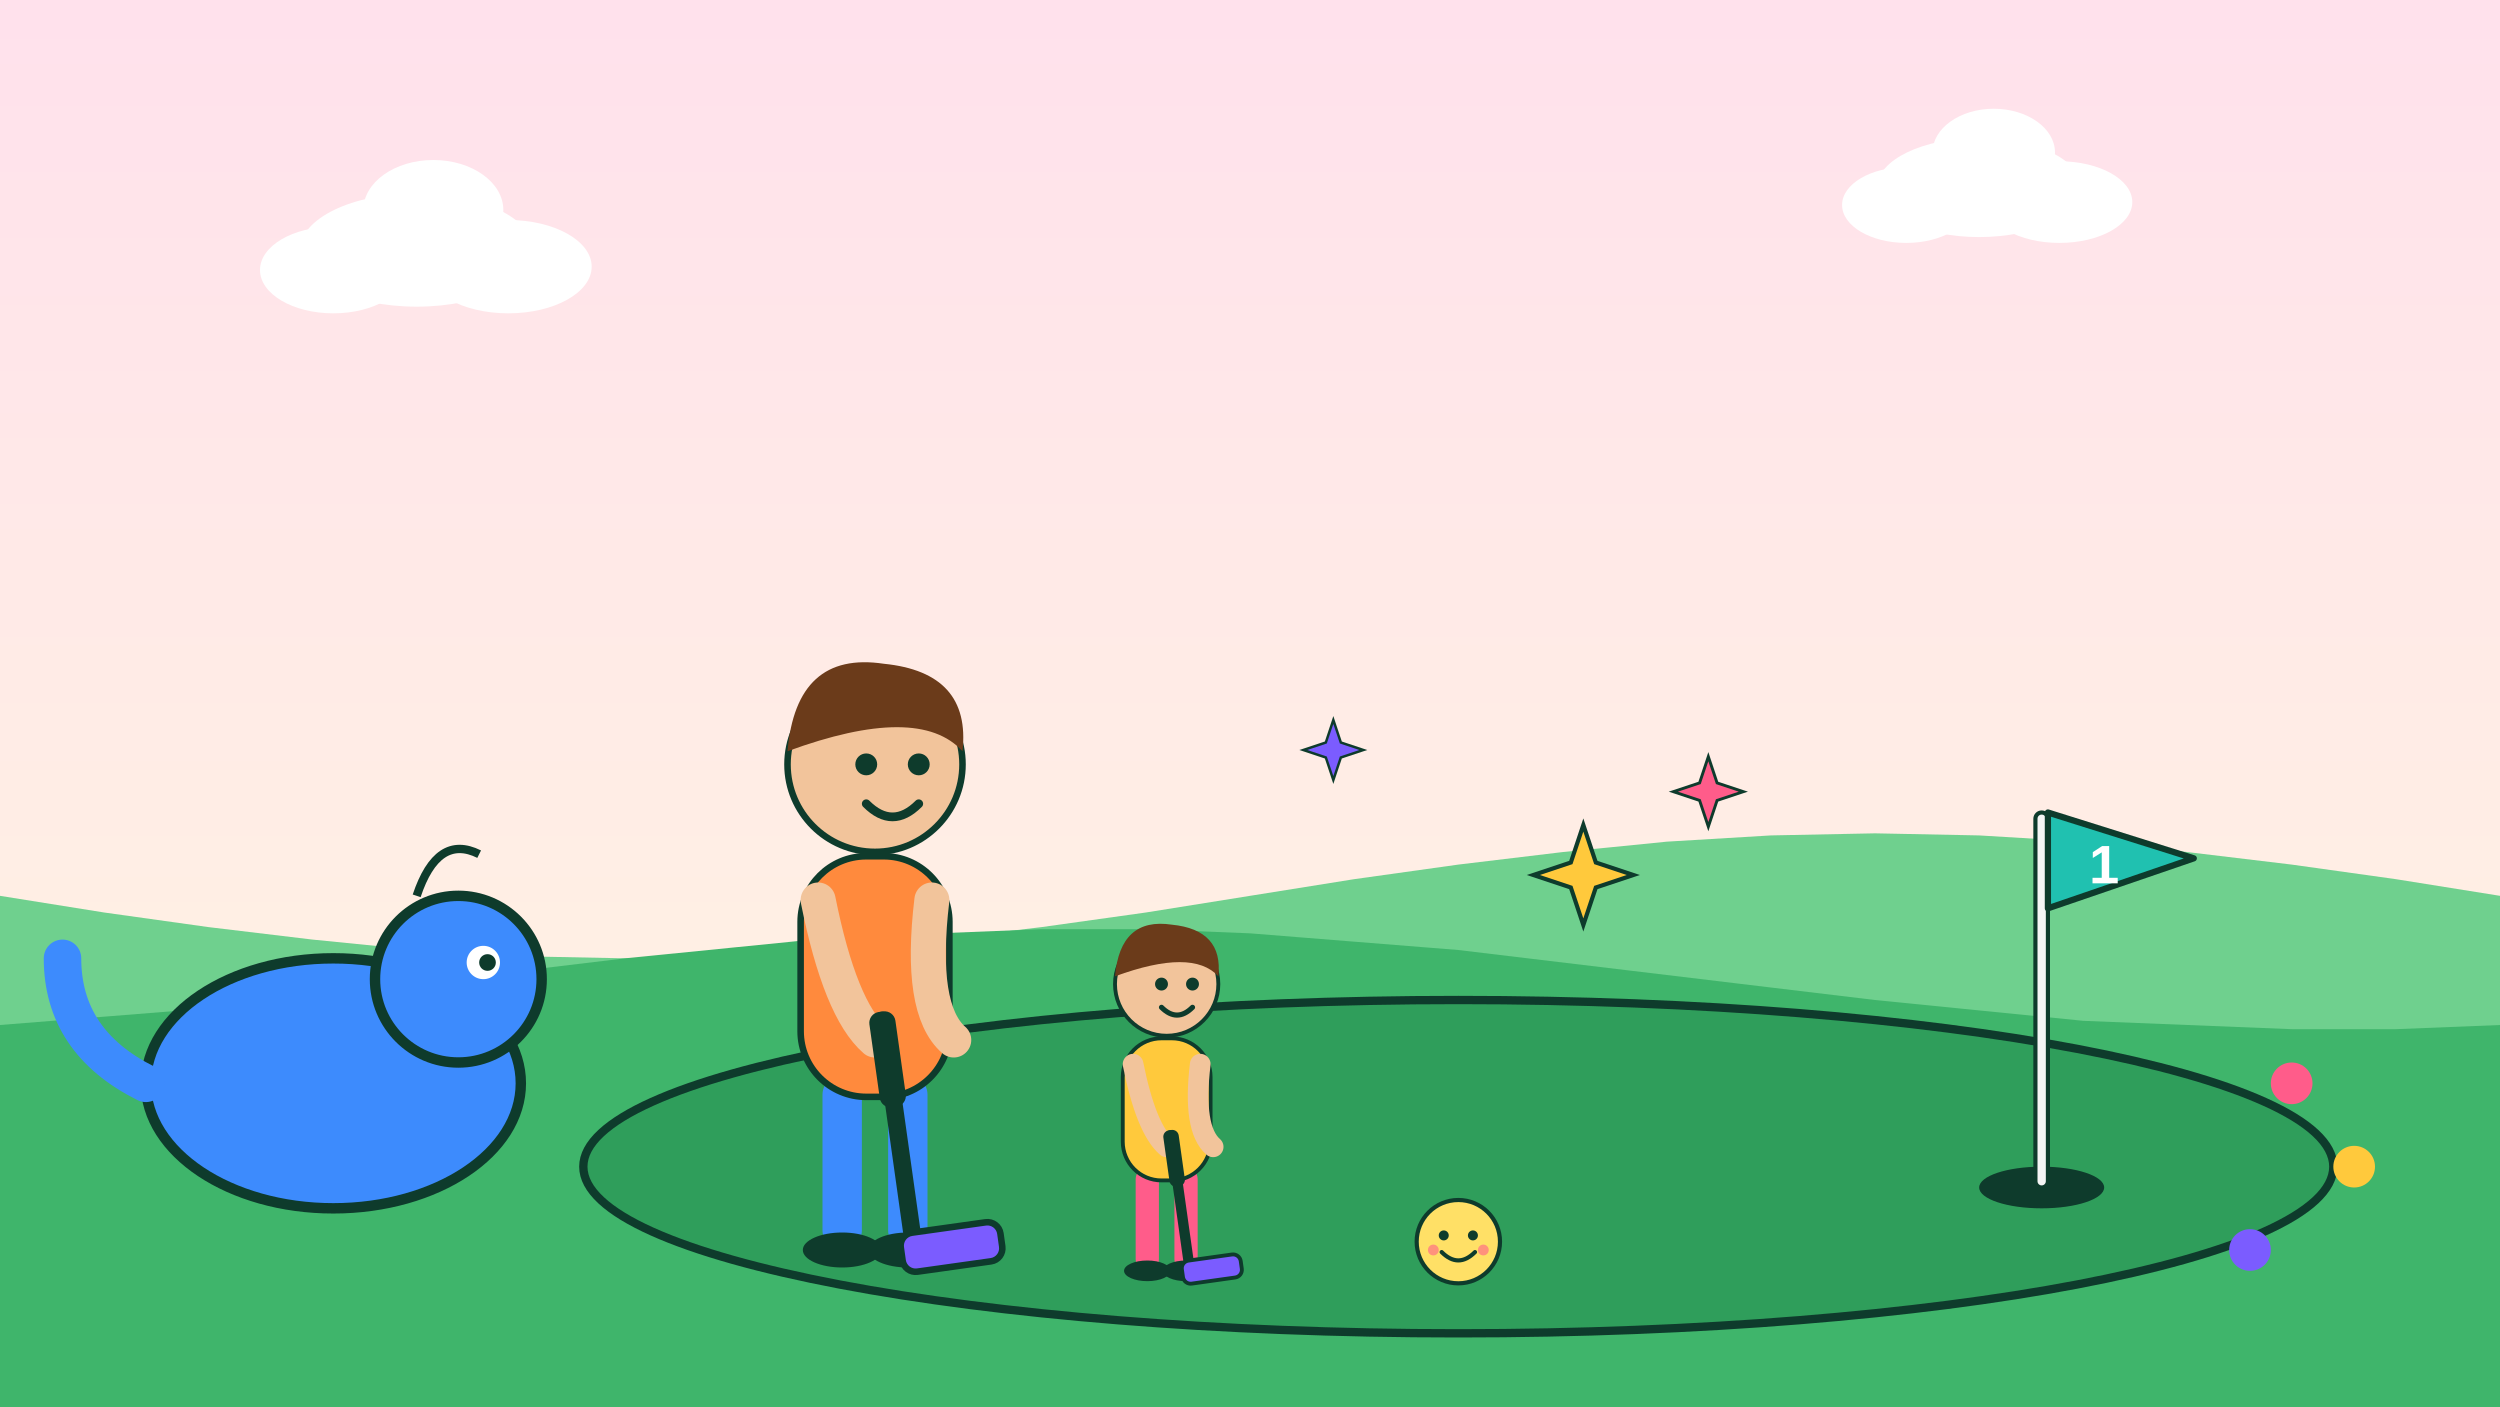
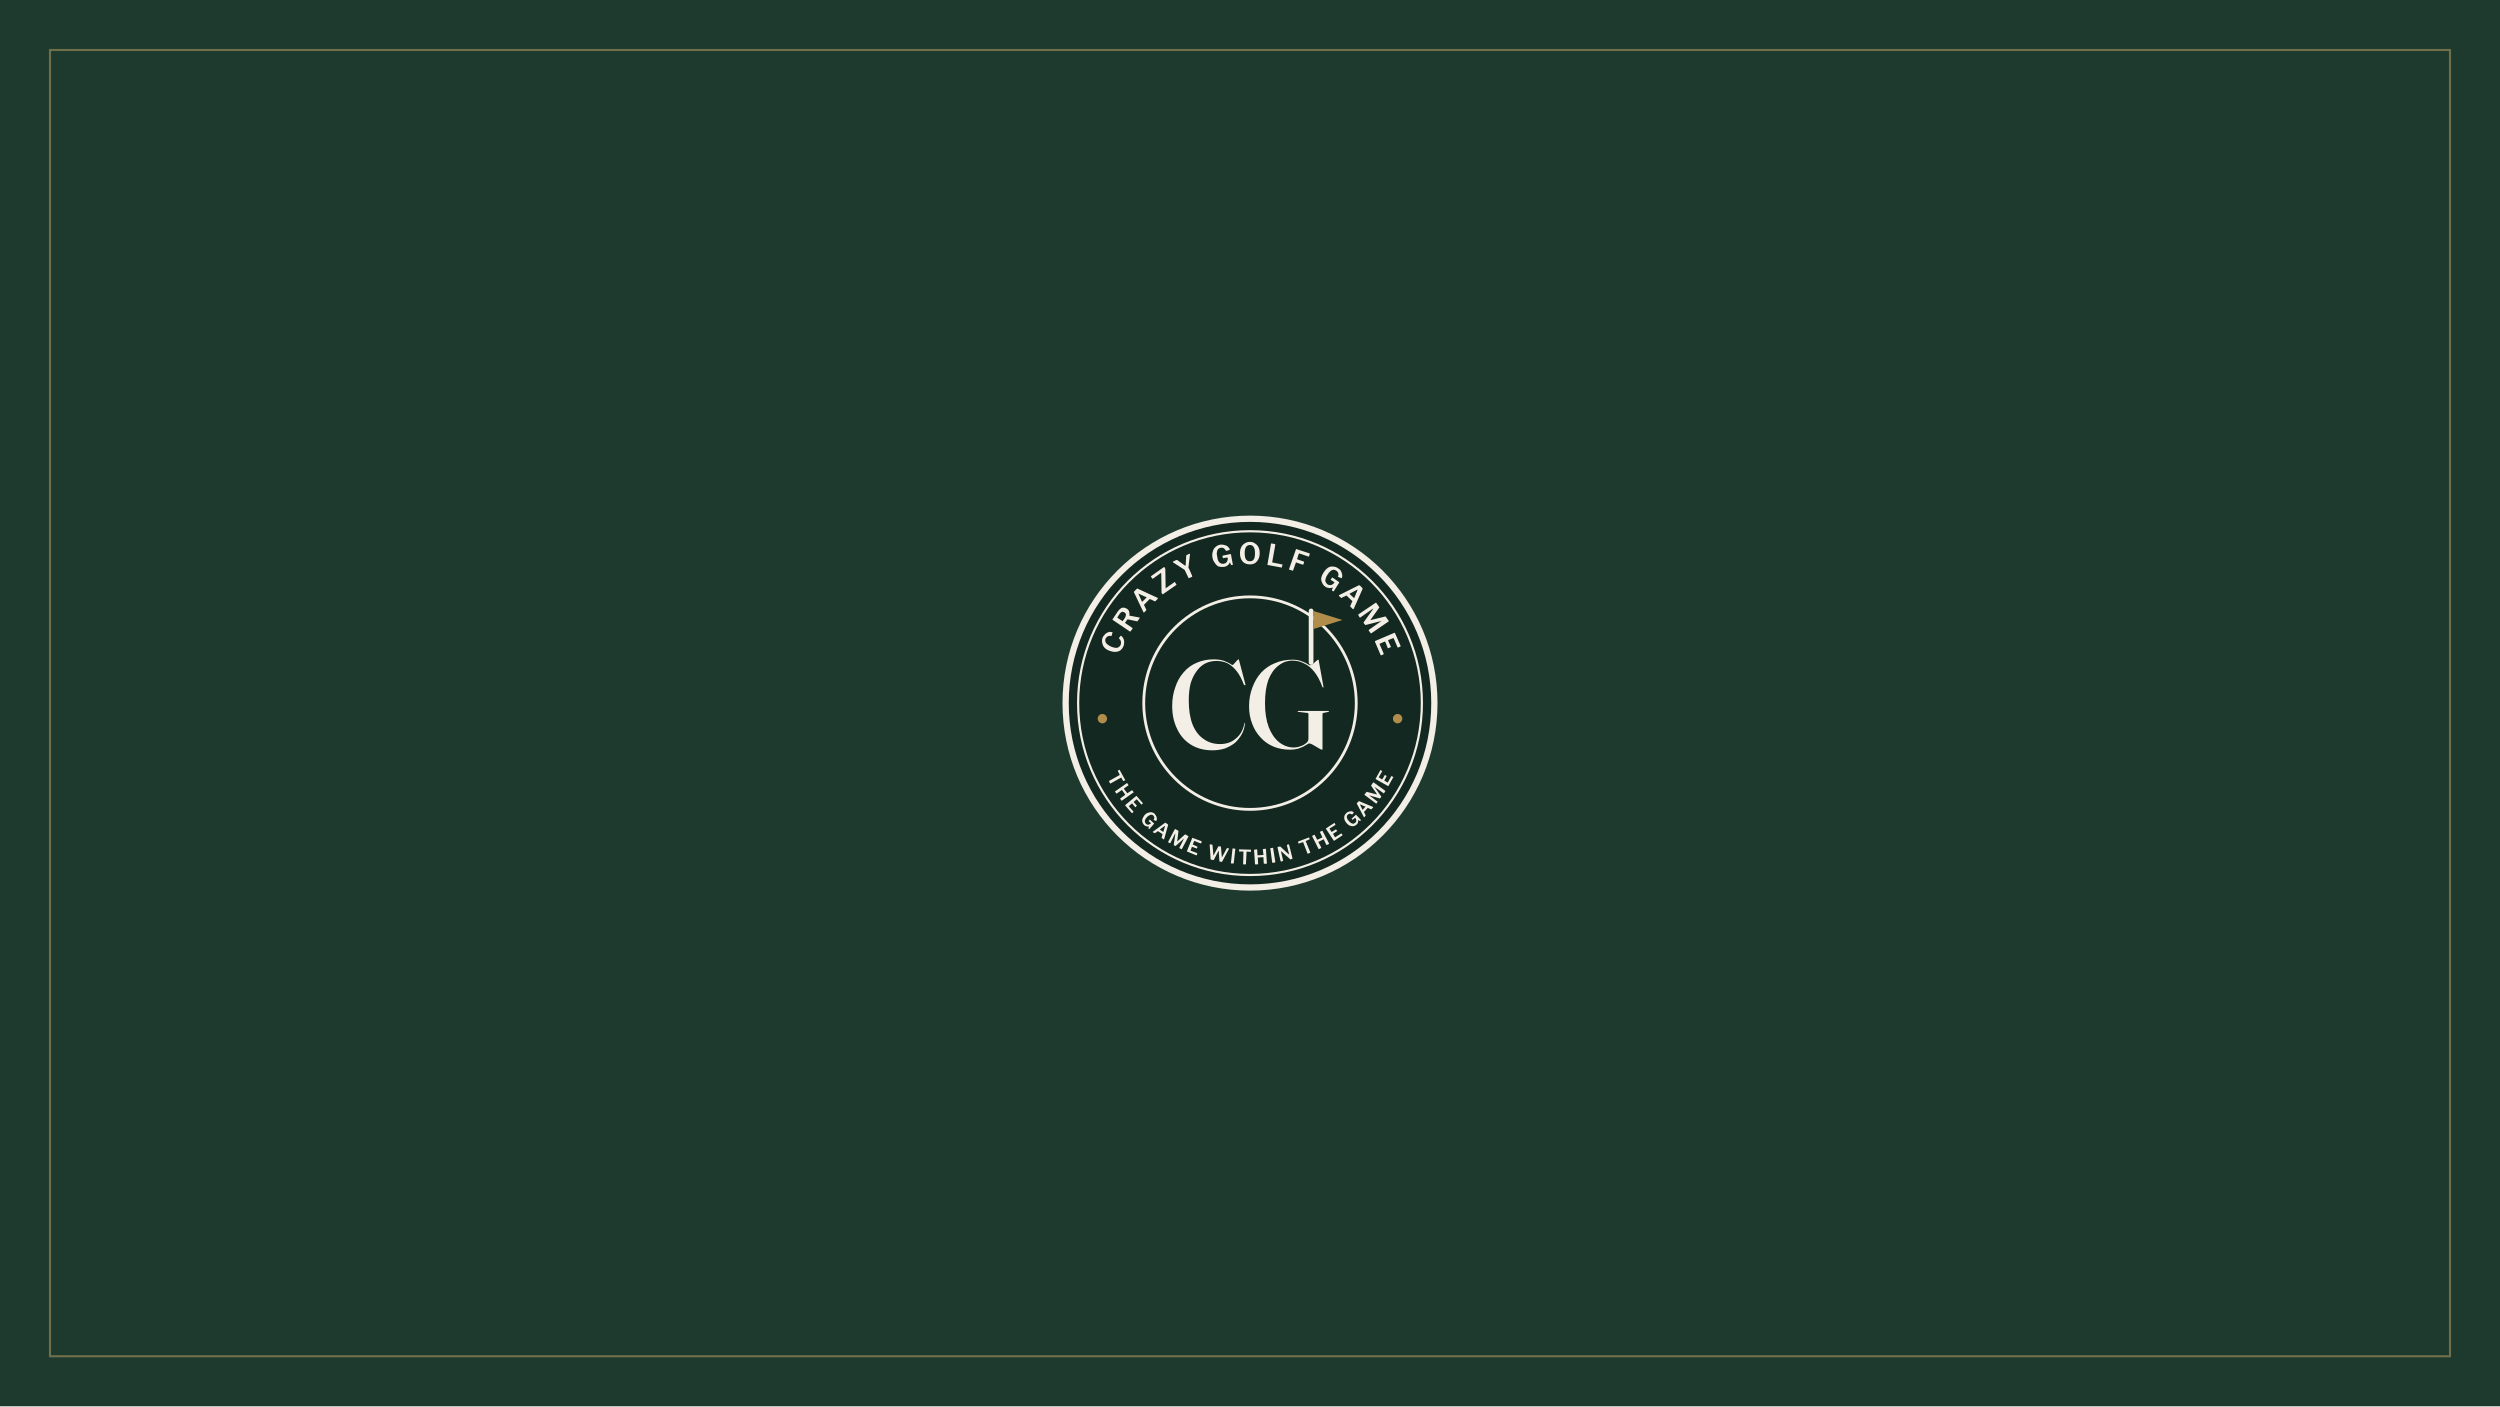
- <svg xmlns="http://www.w3.org/2000/svg" viewBox="0 0 1200 675" role="img" aria-labelledby="kids-t">
-   <defs>
-     <linearGradient id="sk" x1="0" y1="0" x2="0" y2="1">
-       <stop offset="0" stop-color="#ffe1ec" />
-       <stop offset="1" stop-color="#fff6e0" />
-     </linearGradient>
-   </defs>
-   <rect width="1200" height="675" fill="url(#sk)" />
-   <g transform="translate(200 120) scale(0.8)" fill="#fff">
-     <ellipse cx="0" cy="0" rx="70" ry="34" />
-     <ellipse cx="-50" cy="12" rx="44" ry="26" />
-     <ellipse cx="55" cy="10" rx="50" ry="28" />
-     <ellipse cx="10" cy="-24" rx="42" ry="30" />
+ <svg xmlns="http://www.w3.org/2000/svg" viewBox="0 0 1200 675" width="1200" height="675" role="img" aria-label="Crazy Golf Game">
+   <rect width="1200" height="675" fill="#1E3A2F" />
+   <rect x="24" y="24" width="1152" height="627" fill="none" stroke="#C2A465" stroke-width="1" opacity=".5" />
+   <g transform="translate(510 247.5) scale(1.5)">
+     <circle cx="60.0" cy="60.0" r="59.0" fill="#132820" stroke="#F4EFE6" stroke-width="2" />
+     <circle cx="60.0" cy="60.0" r="55.0" fill="none" stroke="#F4EFE6" stroke-width=".7" />
+     <circle cx="60.0" cy="60.0" r="34" fill="none" stroke="#F4EFE6" stroke-width=".9" />
+     <path d="M12.9 38.9Q13.1 38.5 13.5 38.1Q13.8 37.7 14.2 37.5Q14.6 37.3 15 37.2Q15.5 37.2 15.9 37.3Q16 37.3 16 37.3Q16.1 37.4 16 37.4L15.7 38.5Q15.6 38.5 15.6 38.5Q15.6 38.5 15.5 38.5Q15 38.4 14.5 38.6Q14.1 38.8 13.8 39.3Q13.5 40 13.9 40.7Q14.3 41.3 15.5 41.9Q16.7 42.4 17.5 42.3Q18.2 42.1 18.6 41.4Q18.8 40.8 18.7 40.3Q18.6 39.8 18.1 39.3Q18 39.3 18.1 39.1L18.6 38.5Q18.6 38.4 18.7 38.4Q18.7 38.4 18.8 38.5Q19 38.6 19.2 38.9Q19.4 39.1 19.5 39.4Q19.7 39.7 19.7 40.1Q19.8 40.5 19.7 40.9Q19.7 41.4 19.5 41.8Q19.1 42.7 18.4 43.2Q17.7 43.6 16.8 43.6Q15.9 43.6 14.9 43.2Q13.9 42.8 13.3 42.1Q12.8 41.4 12.7 40.6Q12.5 39.8 12.9 38.9Z M24.6 32.6Q24.7 32.6 24.7 32.7Q24.7 32.7 24.7 32.8L24 33.8Q24 33.9 23.8 33.8L20.9 33.2Q20.8 33.2 20.7 33.3L20 34.3Q20 34.3 20 34.3Q20 34.4 20.1 34.4L22.3 35.9Q22.5 36 22.4 36.2L21.8 37Q21.7 37.1 21.7 37.1Q21.6 37.1 21.6 37.1L16.1 33.4Q15.9 33.3 16 33.2L17.6 30.8Q18.3 29.8 19 29.5Q19.8 29.3 20.6 29.8Q21 30 21.2 30.4Q21.4 30.8 21.4 31.2Q21.5 31.5 21.4 31.9Q21.3 32 21.4 32L24.6 32.6ZM20 32.7Q20.3 32.1 20.3 31.7Q20.3 31.3 19.9 31Q19.4 30.7 19 30.8Q18.6 31 18.3 31.4L17.6 32.5Q17.5 32.7 17.6 32.7L19.1 33.7Q19.2 33.8 19.3 33.7L20 32.7Z M26.1 31Q26.1 31 26 31Q26 31 25.9 30.9L22.9 24.6Q22.8 24.5 22.9 24.4Q22.9 24.4 22.9 24.3L23.8 23.4Q23.9 23.3 24.1 23.4L30.4 26.3Q30.5 26.4 30.5 26.4Q30.5 26.5 30.5 26.6L29.7 27.4Q29.6 27.5 29.5 27.4L28 26.7Q28 26.7 27.9 26.7Q27.9 26.7 27.9 26.7L26.1 28.5Q26.1 28.5 26.1 28.6L26.8 30.1Q26.9 30.2 26.8 30.2Q26.8 30.3 26.8 30.3L26.1 31ZM26.9 26.2Q27 26.1 26.8 26.1L24.4 25Q24.3 24.9 24.3 25Q24.3 25 24.3 25L25.4 27.5Q25.5 27.6 25.6 27.5Z M32.2 25.1Q32.1 25.2 32.1 25.2Q32 25.2 32 25.1L31.8 24.9Q31.7 24.8 31.7 24.7Q31.7 24.7 31.7 24.5L31.6 18.5Q31.6 18.3 31.4 18.4L28.9 20.2Q28.9 20.2 28.8 20.2Q28.8 20.2 28.7 20.1L28.3 19.5Q28.2 19.4 28.3 19.4L32.4 16.5Q32.5 16.4 32.6 16.5L32.8 16.8Q32.8 16.8 32.8 16.9Q32.9 16.9 32.9 17.1L33 23.2Q33 23.3 33 23.3Q33.1 23.3 33.1 23.2L35.8 21.3Q35.9 21.2 36 21.3L36.4 22Q36.5 22 36.5 22.1Q36.5 22.1 36.4 22.2L32.2 25.1Z M40.6 12.2Q40.7 12.2 40.7 12.2Q40.8 12.3 40.8 12.3L40.3 16.6Q40.3 16.7 40.3 16.8Q40.4 16.8 40.5 17L41.5 19.3Q41.6 19.5 41.4 19.6L40.5 20Q40.4 20 40.4 20Q40.3 20 40.3 19.9L39.2 17.6Q39.1 17.5 39.1 17.4Q39 17.4 39 17.3L35.3 14.9Q35.3 14.9 35.3 14.8Q35.3 14.8 35.4 14.7L36.4 14.2Q36.5 14.2 36.6 14.2Q36.6 14.2 36.7 14.2L39.2 16Q39.3 16 39.3 16Q39.4 16 39.4 15.9L39.6 12.9Q39.6 12.8 39.6 12.7Q39.7 12.7 39.8 12.6L40.6 12.2Z M51.7 16.4Q50.8 16.5 50 16.3Q49.3 16 48.8 15.2Q48.2 14.5 48 13.5Q47.8 12.4 48.1 11.5Q48.3 10.6 48.9 10.1Q49.5 9.5 50.4 9.3Q51.2 9.2 51.8 9.4Q52.4 9.5 52.9 9.9Q53.3 10.3 53.5 10.7Q53.5 10.8 53.5 10.9Q53.5 10.9 53.4 11L52.4 11.3Q52.4 11.3 52.3 11.3Q52.3 11.3 52.3 11.2Q52.1 10.9 51.9 10.7Q51.7 10.4 51.3 10.3Q51 10.2 50.6 10.3Q50.1 10.4 49.8 10.7Q49.5 11.1 49.4 11.7Q49.3 12.3 49.5 13.1Q49.6 14 49.9 14.6Q50.2 15.1 50.7 15.3Q51.1 15.5 51.6 15.4Q52 15.3 52.2 15.2Q52.4 15 52.6 14.8Q52.7 14.6 52.8 14.3Q52.9 14.1 52.9 13.8L52.8 13.5Q52.8 13.3 52.7 13.4L51.4 13.6Q51.4 13.6 51.3 13.6Q51.3 13.6 51.3 13.5L51.2 12.9Q51.1 12.8 51.3 12.8L53.7 12.3Q53.8 12.3 53.9 12.3Q53.9 12.4 53.9 12.4L54.5 15.6Q54.6 15.7 54.5 15.7Q54.5 15.7 54.4 15.8L54.2 15.8Q54.1 15.8 54 15.8Q54 15.8 53.9 15.7L53.6 15Q53.6 15 53.5 15Q53.5 15 53.5 15.1Q53.4 15.3 53.2 15.6Q52.9 15.9 52.6 16.1Q52.2 16.3 51.7 16.4Z M60 15.6Q59 15.6 58.3 15.2Q57.6 14.8 57.2 14Q56.8 13.2 56.8 12Q56.8 10.9 57.2 10.1Q57.6 9.3 58.3 8.9Q59 8.4 60 8.4Q60.9 8.4 61.6 8.9Q62.3 9.3 62.7 10.1Q63.1 10.9 63.1 12Q63.1 13.1 62.7 13.9Q62.3 14.7 61.6 15.2Q60.9 15.6 60 15.6ZM60 14.6Q60.8 14.6 61.2 14Q61.6 13.4 61.6 12Q61.6 10.7 61.2 10.1Q60.8 9.4 60 9.4Q59.1 9.4 58.7 10.1Q58.3 10.7 58.3 12Q58.3 13.4 58.7 14Q59.1 14.6 60 14.6Z M66.7 9.1Q66.7 8.9 66.9 8.9L68 9.1Q68.1 9.2 68.1 9.3L67.1 14.9Q67.1 15 67.2 15L70.2 15.6Q70.4 15.6 70.4 15.7L70.2 16.5Q70.2 16.5 70.2 16.6Q70.1 16.6 70 16.6L65.7 15.8Q65.6 15.8 65.6 15.8Q65.6 15.7 65.6 15.6L66.7 9.1Z M74.7 10.8Q74.7 10.6 74.8 10.7L79.1 12.1Q79.2 12.2 79.1 12.3L78.9 13Q78.9 13.1 78.7 13.1L75.8 12.1Q75.7 12.1 75.6 12.2L75.1 13.8Q75 14 75.2 14L77.2 14.7Q77.4 14.8 77.3 14.9L77.1 15.6Q77 15.7 76.9 15.7L74.8 15Q74.7 14.9 74.7 15L73.8 17.5Q73.8 17.7 73.6 17.6L72.6 17.3Q72.5 17.2 72.5 17.2Q72.5 17.1 72.5 17.1L74.7 10.8Z M84.2 22.8Q83.4 22.3 83.1 21.5Q82.7 20.8 82.8 19.9Q83 19 83.6 18.1Q84.2 17.2 84.9 16.7Q85.7 16.2 86.5 16.3Q87.4 16.3 88.1 16.8Q88.8 17.2 89.1 17.7Q89.4 18.3 89.5 18.9Q89.6 19.4 89.4 19.9Q89.3 20 89.3 20Q89.2 20.1 89.2 20L88.2 19.6Q88.1 19.6 88.1 19.5Q88.1 19.5 88.2 19.4Q88.3 19.1 88.3 18.8Q88.3 18.4 88.1 18.1Q87.9 17.8 87.6 17.6Q87.1 17.3 86.7 17.3Q86.2 17.4 85.8 17.7Q85.3 18.1 84.8 18.9Q84.3 19.6 84.2 20.2Q84 20.8 84.2 21.2Q84.4 21.7 84.8 22Q85.1 22.2 85.4 22.2Q85.7 22.3 85.9 22.2Q86.2 22.2 86.4 22Q86.6 21.9 86.8 21.7L87 21.4Q87.1 21.3 87 21.3L85.9 20.6Q85.9 20.5 85.8 20.5Q85.8 20.4 85.9 20.4L86.2 19.9Q86.3 19.8 86.4 19.8L88.4 21.2Q88.5 21.2 88.5 21.3Q88.6 21.4 88.5 21.5L86.8 24.2Q86.7 24.2 86.7 24.2Q86.6 24.2 86.6 24.2L86.4 24.1Q86.3 24 86.3 24Q86.2 23.9 86.2 23.8L86.5 23.1Q86.5 23 86.5 23Q86.4 23 86.4 23Q86.1 23.1 85.8 23.2Q85.4 23.2 85 23.1Q84.6 23.1 84.2 22.8Z M88.5 25.7Q88.4 25.6 88.4 25.5Q88.5 25.5 88.6 25.4L94.8 22.3Q94.9 22.3 95 22.3Q95 22.3 95.1 22.3L95.9 23.1Q96.1 23.3 96 23.5L93.2 29.8Q93.1 29.9 93.1 29.9Q93 30 92.9 29.9L92.1 29.1Q92 29 92.1 28.9L92.7 27.5Q92.8 27.4 92.8 27.4Q92.8 27.3 92.7 27.3L90.9 25.6Q90.9 25.6 90.8 25.6L89.3 26.3Q89.3 26.4 89.2 26.4Q89.2 26.3 89.1 26.3L88.5 25.7ZM93.2 26.3Q93.3 26.4 93.4 26.3L94.4 23.8Q94.5 23.7 94.4 23.7Q94.4 23.7 94.3 23.7L92 24.9Q91.8 25 91.9 25.1Z M94.7 31.9Q94.6 31.7 94.7 31.6L100.2 27.9Q100.3 27.8 100.4 27.9L101.3 29.2Q101.4 29.3 101.4 29.3Q101.4 29.4 101.3 29.5L98.6 33.3Q98.5 33.4 98.6 33.4Q98.6 33.5 98.7 33.4L103.2 32.3Q103.4 32.2 103.4 32.3L104.4 33.7Q104.5 33.8 104.3 33.9L98.9 37.6Q98.7 37.8 98.6 37.6L98 36.8Q98 36.7 98 36.6Q98 36.6 98.1 36.5L102.1 33.7Q102.2 33.7 102.1 33.7Q102.1 33.7 102.1 33.7L97 35Q96.8 35 96.8 34.9L96.4 34.4Q96.3 34.2 96.4 34.1L99.4 29.9Q99.4 29.8 99.4 29.8Q99.4 29.8 99.3 29.8L95.3 32.6Q95.3 32.6 95.2 32.6Q95.2 32.6 95.1 32.6L94.7 31.9Z M106.2 37.5Q106.3 37.4 106.4 37.6L108.2 41.7Q108.2 41.9 108.1 41.9L107.4 42.2Q107.3 42.3 107.2 42.1L106 39.3Q105.9 39.1 105.8 39.2L104.3 39.8Q104.2 39.9 104.2 40L105.1 42Q105.1 42.1 105 42.1L104.3 42.4Q104.2 42.5 104.2 42.5Q104.2 42.4 104.1 42.4L103.3 40.4Q103.2 40.3 103.1 40.3L101.5 41Q101.4 41.1 101.5 41.2L102.8 44.2Q102.8 44.3 102.7 44.4L102 44.7Q102 44.7 101.9 44.7Q101.9 44.7 101.8 44.6L100 40.4Q99.9 40.2 100.1 40.1L106.2 37.5Z" fill="#F4EFE6" />
+     <path d="M18.1 81.4Q18.2 81.3 18.2 81.3Q18.3 81.4 18.3 81.4L20 84.5Q20.1 84.6 20.1 84.6Q20.1 84.7 20 84.7L19.6 84.9Q19.5 85 19.4 84.9L18.8 83.8Q18.8 83.7 18.8 83.8L15.4 85.7Q15.3 85.7 15.2 85.7L14.9 85Q14.8 84.9 14.9 84.9L18.3 83Q18.3 82.9 18.3 82.9L17.7 81.7Q17.6 81.6 17.7 81.6Z M19.1 87.9Q19 87.8 19 87.8L17.4 88.9Q17.3 89 17.2 88.9L16.8 88.3Q16.8 88.3 16.8 88.2Q16.8 88.2 16.9 88.2L20.6 85.6Q20.6 85.5 20.7 85.6L21.1 86.2Q21.2 86.3 21.1 86.3L19.7 87.3Q19.6 87.4 19.7 87.5L20.7 88.8Q20.7 88.9 20.8 88.8L22.2 87.9Q22.3 87.8 22.3 87.9L22.8 88.5Q22.8 88.6 22.7 88.6L19 91.2Q19 91.3 18.9 91.3Q18.9 91.3 18.9 91.2L18.5 90.7Q18.4 90.5 18.5 90.5L20 89.4Q20.1 89.3 20.1 89.3Z M23.6 89.7Q23.6 89.6 23.7 89.7L25.7 92Q25.8 92.1 25.7 92.1L25.4 92.4Q25.3 92.5 25.2 92.4L23.8 90.8Q23.7 90.8 23.7 90.8L22.8 91.6Q22.7 91.6 22.8 91.7L23.8 92.8Q23.8 92.9 23.7 92.9L23.4 93.3Q23.3 93.3 23.3 93.3Q23.3 93.3 23.2 93.2L22.3 92.1Q22.2 92.1 22.2 92.1L21.3 92.9Q21.2 93 21.2 93L22.7 94.7Q22.8 94.8 22.7 94.8L22.3 95.2Q22.3 95.2 22.3 95.2Q22.2 95.2 22.2 95.2L20.1 92.8Q20.1 92.7 20.1 92.6L23.6 89.7Z M26.2 99.1Q25.8 98.7 25.6 98.2Q25.4 97.6 25.6 97Q25.8 96.5 26.2 95.9Q26.7 95.3 27.3 95.1Q27.9 94.9 28.4 94.9Q29 95 29.5 95.4Q29.8 95.8 30 96.2Q30.2 96.6 30.2 97Q30.2 97.4 30 97.7Q30 97.7 29.9 97.8Q29.9 97.8 29.9 97.7L29.2 97.4Q29.2 97.3 29.2 97.3Q29.2 97.3 29.2 97.2Q29.3 97 29.4 96.8Q29.4 96.6 29.3 96.4Q29.2 96.1 29 95.9Q28.7 95.7 28.4 95.7Q28.1 95.7 27.8 95.9Q27.4 96.1 27 96.5Q26.6 97 26.4 97.4Q26.3 97.8 26.4 98.1Q26.5 98.4 26.7 98.6Q26.9 98.8 27.1 98.9Q27.3 98.9 27.5 98.9Q27.6 98.9 27.8 98.8Q28 98.7 28.1 98.6L28.3 98.5Q28.3 98.4 28.3 98.4L27.6 97.8Q27.6 97.8 27.6 97.7Q27.6 97.7 27.6 97.7L27.9 97.3Q27.9 97.3 28 97.3L29.2 98.4Q29.3 98.5 29.3 98.5Q29.3 98.6 29.3 98.6L27.8 100.3Q27.8 100.3 27.8 100.3Q27.8 100.3 27.7 100.3L27.6 100.2Q27.5 100.1 27.5 100.1Q27.5 100.1 27.5 100L27.7 99.5Q27.8 99.5 27.7 99.5Q27.7 99.5 27.7 99.5Q27.5 99.5 27.3 99.5Q27 99.5 26.8 99.4Q26.5 99.3 26.2 99.1Z M28.9 101.3Q28.9 101.2 28.9 101.2Q28.9 101.1 29 101.1L32.8 98.3Q32.9 98.3 32.9 98.3Q33 98.3 33 98.3L33.7 98.8Q33.8 98.9 33.8 99L32.5 103.6Q32.5 103.6 32.5 103.6Q32.4 103.7 32.4 103.6L31.8 103.2Q31.7 103.2 31.7 103.1L32 102Q32 102 32 102Q32 101.9 32 101.9L30.6 101Q30.6 100.9 30.5 101L29.6 101.6Q29.6 101.6 29.5 101.6Q29.5 101.6 29.5 101.6L28.9 101.3ZM32.2 101.2Q32.3 101.2 32.3 101.1L32.8 99.4Q32.8 99.3 32.8 99.3Q32.7 99.3 32.7 99.3L31.2 100.4Q31.1 100.4 31.2 100.5Z M33.9 104.6Q33.8 104.5 33.8 104.4L35.9 100.4Q36 100.3 36.1 100.3L37 100.8Q37.1 100.9 37.1 100.9Q37.1 100.9 37.1 101L36.7 104.2Q36.7 104.2 36.7 104.3Q36.7 104.3 36.8 104.2L39.1 102.1Q39.2 102 39.3 102L40.3 102.6Q40.4 102.6 40.3 102.7L38.2 106.7Q38.1 106.8 38 106.7L37.4 106.4Q37.4 106.4 37.3 106.4Q37.3 106.3 37.4 106.3L38.9 103.3Q38.9 103.3 38.9 103.3Q38.9 103.3 38.9 103.3L36.2 105.7Q36.2 105.8 36.1 105.7L35.7 105.5Q35.6 105.5 35.6 105.4L36.1 101.9Q36.1 101.8 36.1 101.8Q36.1 101.8 36 101.8L34.5 104.8Q34.5 104.8 34.4 104.8Q34.4 104.8 34.3 104.8L33.9 104.6Z M41.5 103.2Q41.5 103.1 41.6 103.1L44.5 104.2Q44.6 104.3 44.5 104.4L44.4 104.8Q44.3 104.9 44.2 104.9L42.2 104.1Q42.1 104.1 42.1 104.2L41.7 105.2Q41.7 105.3 41.8 105.3L43.1 105.9Q43.2 105.9 43.2 106L43 106.5Q43 106.5 42.9 106.5Q42.9 106.5 42.9 106.5L41.5 106Q41.4 105.9 41.4 106L41 107.1Q40.9 107.2 41 107.2L43.1 108Q43.2 108.1 43.1 108.2L43 108.6Q42.9 108.7 42.9 108.7Q42.9 108.7 42.8 108.7L39.9 107.5Q39.8 107.5 39.8 107.4L41.5 103.2Z M53.2 106.5Q53.3 106.5 53.3 106.5Q53.3 106.6 53.3 106.6L51.1 110.7Q51 110.8 50.9 110.8L50.3 110.7Q50.2 110.7 50.2 110.5L50 107.3Q50 107.3 49.9 107.3Q49.9 107.3 49.9 107.3L48.4 110.2Q48.3 110.3 48.2 110.2L47.6 110.1Q47.5 110.1 47.4 110L47.1 105.3Q47.1 105.3 47.1 105.2Q47.2 105.2 47.3 105.2L47.9 105.3Q48 105.3 48 105.4Q48 105.4 48 105.5L48.3 108.8Q48.3 108.8 48.3 108.8Q48.3 108.8 48.3 108.8L49.9 105.8Q49.9 105.8 49.9 105.8Q50 105.8 50 105.8L50.6 105.9Q50.7 105.9 50.7 105.9Q50.7 106 50.7 106L51 109.4Q51 109.4 51 109.4Q51 109.4 51 109.4L52.6 106.4Q52.6 106.4 52.6 106.4Q52.7 106.3 52.7 106.4L53.2 106.5Z M55.3 106.6Q55.3 106.6 55.3 106.7L54.8 111.2Q54.8 111.3 54.8 111.3Q54.8 111.3 54.7 111.3L54 111.3Q53.9 111.2 53.9 111.2Q53.9 111.2 53.9 111.1L54.4 106.6Q54.4 106.5 54.5 106.5Z M56.5 106.9Q56.5 106.8 56.5 106.8Q56.5 106.8 56.6 106.8L60.2 106.9Q60.2 106.9 60.3 106.9Q60.3 106.9 60.3 107L60.3 107.5Q60.3 107.6 60.2 107.6L58.9 107.5Q58.9 107.5 58.9 107.6L58.7 111.5Q58.7 111.6 58.6 111.6L57.9 111.6Q57.8 111.6 57.8 111.5L57.9 107.6Q57.9 107.5 57.9 107.5L56.6 107.5Q56.5 107.4 56.5 107.4Z M62.5 109.4Q62.4 109.5 62.5 109.5L62.6 111.4Q62.6 111.5 62.4 111.6L61.8 111.6Q61.7 111.6 61.7 111.6Q61.6 111.6 61.6 111.5L61.3 107Q61.3 106.9 61.4 106.9L62.2 106.8Q62.3 106.8 62.3 106.9L62.4 108.6Q62.4 108.7 62.5 108.7L64.2 108.6Q64.3 108.6 64.3 108.5L64.1 106.8Q64.1 106.7 64.2 106.7L65 106.6Q65.1 106.6 65.1 106.7L65.4 111.2Q65.4 111.3 65.4 111.3Q65.3 111.4 65.3 111.4L64.6 111.4Q64.5 111.4 64.4 111.3L64.3 109.4Q64.3 109.3 64.2 109.3Z M67.3 106.3Q67.4 106.3 67.4 106.4L68.1 110.8Q68.1 110.9 68.1 110.9Q68 111 67.9 111L67.3 111.1Q67.2 111.1 67.2 111.1Q67.2 111 67.1 111L66.5 106.5Q66.5 106.4 66.6 106.4Z M72.4 105.2Q72.5 105.2 72.5 105.3L73.6 109.7Q73.6 109.8 73.6 109.8Q73.5 109.8 73.5 109.8L73 110Q72.9 110 72.9 110Q72.9 110 72.8 109.9L70 107.4Q69.9 107.4 69.9 107.4Q69.9 107.4 69.9 107.4L70.6 110.4Q70.6 110.5 70.5 110.5L70 110.7Q69.9 110.7 69.8 110.6L68.8 106.2Q68.8 106.1 68.9 106L69.5 105.9Q69.6 105.9 69.6 105.9Q69.6 105.9 69.7 105.9L72.4 108.4Q72.4 108.4 72.4 108.4Q72.5 108.4 72.5 108.3L71.8 105.5Q71.8 105.4 71.9 105.3Z M75.4 104.4Q75.3 104.4 75.4 104.3Q75.4 104.3 75.4 104.3L78.8 103Q78.8 102.9 78.9 103Q78.9 103 78.9 103L79.1 103.5Q79.1 103.6 79 103.6L77.9 104.1Q77.8 104.1 77.8 104.1L79.3 107.8Q79.3 107.9 79.2 107.9L78.5 108.2Q78.4 108.2 78.4 108.1L77 104.5Q76.9 104.4 76.9 104.5L75.7 104.9Q75.6 105 75.5 104.9Z M81.9 104.4Q81.9 104.4 81.9 104.5L82.8 106.2Q82.8 106.3 82.7 106.4L82.1 106.7Q82 106.7 82 106.7Q82 106.7 81.9 106.6L79.9 102.6Q79.8 102.5 79.9 102.5L80.6 102.1Q80.6 102.1 80.7 102.2L81.5 103.7Q81.5 103.8 81.6 103.7L83.1 103Q83.2 102.9 83.1 102.8L82.4 101.3Q82.3 101.2 82.4 101.2L83.1 100.8Q83.1 100.8 83.2 100.9L85.3 104.9Q85.3 104.9 85.3 105Q85.3 105 85.2 105.1L84.6 105.4Q84.5 105.4 84.4 105.3L83.6 103.6Q83.5 103.6 83.5 103.6Z M84.3 100.2Q84.3 100.1 84.3 100.1L86.9 98.4Q87 98.3 87.1 98.4L87.3 98.8Q87.4 98.9 87.3 99L85.5 100.1Q85.4 100.2 85.5 100.3L86.1 101.2Q86.2 101.3 86.2 101.2L87.5 100.4Q87.5 100.4 87.6 100.5L87.9 100.9Q87.9 100.9 87.9 101Q87.9 101 87.8 101L86.6 101.8Q86.5 101.9 86.6 101.9L87.2 102.9Q87.3 103 87.3 102.9L89.2 101.7Q89.3 101.7 89.3 101.7L89.6 102.2Q89.6 102.2 89.6 102.2Q89.6 102.3 89.6 102.3L87 104Q86.9 104.1 86.8 104L84.3 100.2Z M94.1 98.9Q93.6 99.3 93 99.4Q92.5 99.4 91.9 99.2Q91.4 99 90.9 98.4Q90.4 97.8 90.2 97.2Q90.1 96.7 90.2 96.1Q90.4 95.6 90.9 95.1Q91.3 94.8 91.7 94.7Q92.1 94.6 92.5 94.6Q92.9 94.7 93.1 94.9Q93.2 95 93.2 95Q93.2 95 93.2 95.1L92.7 95.6Q92.7 95.7 92.7 95.7Q92.6 95.7 92.6 95.6Q92.4 95.5 92.2 95.4Q92 95.4 91.8 95.4Q91.5 95.5 91.3 95.7Q91 95.9 91 96.2Q90.9 96.5 91.1 96.9Q91.2 97.3 91.6 97.7Q92 98.2 92.4 98.4Q92.8 98.6 93.1 98.6Q93.4 98.5 93.7 98.3Q93.8 98.1 93.9 98Q94 97.8 94 97.6Q94 97.4 94 97.3Q93.9 97.1 93.9 97L93.7 96.8Q93.7 96.7 93.6 96.7L92.9 97.3Q92.9 97.3 92.9 97.3Q92.8 97.3 92.8 97.3L92.5 97Q92.5 96.9 92.6 96.9L93.8 95.8Q93.9 95.7 93.9 95.7Q94 95.7 94 95.8L95.5 97.4Q95.5 97.5 95.5 97.5Q95.5 97.5 95.4 97.5L95.3 97.7Q95.3 97.7 95.2 97.7Q95.2 97.7 95.1 97.7L94.7 97.4Q94.7 97.4 94.7 97.4Q94.6 97.4 94.6 97.5Q94.7 97.7 94.6 97.9Q94.6 98.1 94.5 98.4Q94.3 98.6 94.1 98.9Z M96.6 96.5Q96.5 96.5 96.5 96.5Q96.4 96.5 96.4 96.4L94.2 92.2Q94.2 92.1 94.2 92.1Q94.2 92.1 94.2 92L94.8 91.4Q94.9 91.3 95 91.4L99.3 93.2Q99.4 93.2 99.4 93.3Q99.4 93.3 99.4 93.4L98.9 93.9Q98.8 94 98.7 94L97.7 93.5Q97.7 93.5 97.7 93.5Q97.7 93.5 97.6 93.6L96.5 94.8Q96.5 94.8 96.5 94.9L97 95.9Q97 95.9 97 95.9Q97 96 97 96L96.6 96.5ZM96.9 93.2Q97 93.2 96.9 93.1L95.2 92.4Q95.2 92.4 95.2 92.4Q95.2 92.4 95.2 92.5L96 94.1Q96.1 94.2 96.1 94.1Z M100.5 92.1Q100.4 92.2 100.3 92.1L96.7 89.4Q96.6 89.4 96.6 89.3L97.3 88.4Q97.3 88.4 97.3 88.4Q97.4 88.3 97.4 88.4L100.5 89.2Q100.6 89.2 100.6 89.2Q100.6 89.2 100.6 89.1L98.8 86.5Q98.7 86.4 98.8 86.3L99.4 85.4Q99.5 85.3 99.6 85.4L103.2 88Q103.3 88.1 103.3 88.2L102.9 88.8Q102.8 88.8 102.8 88.9Q102.7 88.9 102.7 88.8L100 86.9Q99.9 86.8 99.9 86.9Q99.9 86.9 99.9 86.9L102 89.9Q102 89.9 102 90L101.7 90.4Q101.6 90.5 101.5 90.5L98.1 89.5Q98.1 89.5 98.1 89.5Q98.1 89.5 98.1 89.5L100.8 91.5Q100.9 91.5 100.9 91.5Q100.9 91.6 100.8 91.6L100.5 92.1Z M100.2 84.3Q100.1 84.3 100.2 84.2L101.7 81.5Q101.7 81.4 101.8 81.4L102.2 81.7Q102.3 81.7 102.3 81.8L101.2 83.7Q101.2 83.8 101.3 83.8L102.2 84.4Q102.3 84.4 102.4 84.3L103.1 83.1Q103.1 83 103.2 83L103.7 83.3Q103.7 83.3 103.7 83.3Q103.7 83.4 103.7 83.4L103 84.7Q102.9 84.8 103 84.8L104 85.4Q104.1 85.4 104.1 85.4L105.2 83.4Q105.3 83.3 105.4 83.4L105.8 83.6Q105.8 83.6 105.9 83.7Q105.9 83.7 105.8 83.8L104.3 86.5Q104.2 86.6 104.1 86.5L100.2 84.3Z" fill="#F4EFE6" />
+     <circle cx="107.24" cy="64.97" r="1.5" fill="#B08D4A" />
+     <circle cx="12.76" cy="64.97" r="1.5" fill="#B08D4A" />
+     <path d="M58.4 66.5Q58.2 68.4 57.4 69.9Q56.5 71.5 55.2 72.7Q53.8 73.8 52 74.5Q50.1 75.1 48 75.1Q44 75.1 41.1 73.3Q38.2 71.5 36.7 68.3Q35.1 65.1 35.1 60.9Q35.1 57.6 36.1 54.9Q37 52.1 38.8 50.1Q40.5 48.1 42.9 47.1Q45.4 46 48.3 46Q50.2 46 51.5 46.4Q52.8 46.9 53.5 47.3Q54.2 47.8 54.4 47.8Q54.6 47.8 55 47.3Q55.4 46.9 55.8 46.4Q56.2 46 56.3 46Q56.3 46 56.4 46Q56.5 46.1 56.5 46.3L58.5 53.9Q58.6 54.1 58.5 54.2Q58.5 54.2 58.4 54.3Q58.3 54.3 58.2 54.2Q58.1 54.2 58 54Q57 51.3 55.6 49.6Q54.3 48 52.7 47.2Q51.1 46.5 49.3 46.5Q47.3 46.5 45.7 47.3Q44.1 48.1 42.9 49.8Q41.7 51.4 41 53.7Q40.4 56.1 40.4 59.1Q40.4 63.7 41.6 66.8Q42.9 70 45.2 71.5Q47.4 73.1 50.4 73.1Q53.5 73.1 55.5 71.3Q57.6 69.6 58.2 66.5Q58.2 66.4 58.3 66.4Q58.3 66.3 58.4 66.3Q58.4 66.3 58.4 66.4Q58.5 66.5 58.4 66.5Z M83.2 74.5Q83.2 74.8 83.2 74.8Q83.1 74.9 83 74.9Q82.8 74.9 82.3 74.6Q81.8 74.3 81.1 73.9Q80.5 73.5 79.9 73.2Q79.3 72.9 78.9 72.9Q78.7 72.9 78.3 73.2Q77.8 73.5 77.1 73.9Q76.3 74.3 75.3 74.6Q74.2 74.9 72.8 74.9Q69.9 74.9 67.5 73.9Q65.1 72.9 63.4 71Q61.6 69.1 60.7 66.6Q59.7 64.1 59.7 61Q59.7 57.7 60.8 54.9Q61.8 52.2 63.6 50.2Q65.5 48.2 68 47.2Q70.5 46.1 73.6 46.1Q75.3 46.1 76.5 46.6Q77.7 47 78.4 47.5Q79 47.9 79.2 47.9Q79.5 47.9 80.1 47.5Q80.6 47 81.1 46.6Q81.6 46.1 81.9 46.1Q81.9 46.1 82 46.2Q82 46.2 82 46.4L83.5 54.7Q83.5 54.8 83.5 54.9Q83.5 54.9 83.5 55Q83.4 55 83.4 55Q83.3 55 83.2 54.9Q82.1 51.9 80.6 50Q79.1 48.1 77.3 47.3Q75.6 46.4 73.6 46.4Q71.1 46.4 69.1 48Q67.1 49.5 65.9 52.5Q64.8 55.5 64.8 60.1Q64.8 64.5 66 67.7Q67.2 70.8 69.3 72.5Q71.5 74.2 74 74.2Q74.7 74.2 75.5 74Q76.3 73.8 77.1 73.4Q77.8 73 78.3 72.5Q78.7 72 78.7 71.3V63.6Q78.7 63.4 78.6 63.2Q78.4 63.1 78 63.1L75.5 62.8Q75.3 62.8 75.3 62.7Q75.2 62.7 75.2 62.7Q75.2 62.6 75.3 62.6Q75.3 62.5 75.4 62.5H85.1Q85.2 62.5 85.3 62.6Q85.3 62.6 85.3 62.7Q85.3 62.7 85.2 62.7Q85.2 62.8 85.1 62.8L83.7 63.1Q83.5 63.1 83.3 63.2Q83.2 63.4 83.2 63.6Z" fill="#F4EFE6" />
+     <path d="M79.55 47.00 V30.50" stroke="#F4EFE6" stroke-width="1.5" stroke-linecap="round" />
+     <path d="M80.25 30.50 L89.55 33.40 L80.25 36.30 Z" fill="#B08D4A" />
  </g>
-   <g transform="translate(950 90) scale(0.7)" fill="#fff">
-     <ellipse cx="0" cy="0" rx="70" ry="34" />
-     <ellipse cx="-50" cy="12" rx="44" ry="26" />
-     <ellipse cx="55" cy="10" rx="50" ry="28" />
-     <ellipse cx="10" cy="-24" rx="42" ry="30" />
-   </g>
-   <polygon points="0,2000 0,430 50,438 100,445 150,451 200,456 250,459 300,460 350,459 400,456 450,451 500,445 550,438 600,430 650,422 700,415 750,409 800,404 850,401 900,400 950,401 1000,404 1050,409 1100,415 1150,422 1200,430 1200,2000" fill="#6fd08e" />
-   <polygon points="0,2000 0,492 50,488 100,484 150,478 200,472 250,466 300,460 350,455 400,450 450,448 500,446 550,446 600,448 650,452 700,456 750,462 800,468 850,474 900,480 950,485 1000,490 1050,492 1100,494 1150,494 1200,492 1200,2000" fill="#3fb56b" />
-   <ellipse cx="700" cy="560" rx="420" ry="80" fill="#2f9e5b" stroke="#0e3b2c" stroke-width="4" />
-   <g transform="translate(420 600) scale(1.05)">
-     <rect x="-24" y="-80" width="18" height="80" rx="9" fill="#3d8bfd" />
-     <rect x="6" y="-80" width="18" height="80" rx="9" fill="#3d8bfd" />
-     <ellipse cx="-15" cy="0" rx="18" ry="8" fill="#0e3b2c" />
-     <ellipse cx="15" cy="0" rx="18" ry="8" fill="#0e3b2c" />
-     <rect x="-34" y="-180" width="68" height="110" rx="30" fill="#ff8a3d" stroke="#0e3b2c" stroke-width="3" />
-     <circle cx="0" cy="-222" r="40" fill="#f2c49b" stroke="#0e3b2c" stroke-width="3" />
-     <path d="M-40 -228 q4 -46 44 -40 q40 4 36 40 q-20 -22 -80 0z" fill="#6b3b1a" />
-     <circle cx="-4" cy="-222" r="5" fill="#0e3b2c" />
-     <circle cx="20" cy="-222" r="5" fill="#0e3b2c" />
-     <path d="M-4 -204 q12 12 24 0" stroke="#0e3b2c" stroke-width="4" fill="none" stroke-linecap="round" />
-     <path d="M-26 -160 q10 50 26 64" stroke="#f2c49b" stroke-width="16" fill="none" stroke-linecap="round" />
-     <path d="M26 -160 q-6 50 10 64" stroke="#f2c49b" stroke-width="16" fill="none" stroke-linecap="round" />
-     <g transform="translate(18 0) rotate(-8)">
-       <rect x="-4" y="-110" width="8" height="110" rx="4" fill="#0e3b2c" />
-       <rect x="-6" y="-110" width="12" height="44" rx="5" fill="#0e3b2c" />
-       <rect x="-6" y="-8" width="46" height="18" rx="6" fill="#7b5cff" stroke="#0e3b2c" stroke-width="3" />
-     </g>
-   </g>
-   <g transform="translate(560 610) scale(0.62)">
-     <rect x="-24" y="-80" width="18" height="80" rx="9" fill="#ff5c8a" />
-     <rect x="6" y="-80" width="18" height="80" rx="9" fill="#ff5c8a" />
-     <ellipse cx="-15" cy="0" rx="18" ry="8" fill="#0e3b2c" />
-     <ellipse cx="15" cy="0" rx="18" ry="8" fill="#0e3b2c" />
-     <rect x="-34" y="-180" width="68" height="110" rx="30" fill="#ffc93c" stroke="#0e3b2c" stroke-width="3" />
-     <circle cx="0" cy="-222" r="40" fill="#f2c49b" stroke="#0e3b2c" stroke-width="3" />
-     <path d="M-40 -228 q4 -46 44 -40 q40 4 36 40 q-20 -22 -80 0z" fill="#6b3b1a" />
-     <circle cx="-4" cy="-222" r="5" fill="#0e3b2c" />
-     <circle cx="20" cy="-222" r="5" fill="#0e3b2c" />
-     <path d="M-4 -204 q12 12 24 0" stroke="#0e3b2c" stroke-width="4" fill="none" stroke-linecap="round" />
-     <path d="M-26 -160 q10 50 26 64" stroke="#f2c49b" stroke-width="16" fill="none" stroke-linecap="round" />
-     <path d="M26 -160 q-6 50 10 64" stroke="#f2c49b" stroke-width="16" fill="none" stroke-linecap="round" />
-     <g transform="translate(18 0) rotate(-8)">
-       <rect x="-4" y="-110" width="8" height="110" rx="4" fill="#0e3b2c" />
-       <rect x="-6" y="-110" width="12" height="44" rx="5" fill="#0e3b2c" />
-       <rect x="-6" y="-8" width="46" height="18" rx="6" fill="#7b5cff" stroke="#0e3b2c" stroke-width="3" />
-     </g>
-   </g>
-   <circle cx="700" cy="596" r="20" fill="#ffe066" stroke="#0e3b2c" stroke-width="2" />
-   <circle cx="693" cy="593" r="2.4" fill="#0e3b2c" />
-   <circle cx="707" cy="593" r="2.4" fill="#0e3b2c" />
-   <path d="M692 601 q8 8 16 0" stroke="#0e3b2c" stroke-width="2" fill="none" stroke-linecap="round" />
-   <circle cx="688" cy="600" r="2.6" fill="#ff5c8a" opacity=".6" />
-   <circle cx="712" cy="600" r="2.6" fill="#ff5c8a" opacity=".6" />
-   <g>
-     <ellipse cx="980" cy="570" rx="30" ry="10" fill="#0e3b2c" />
-     <rect x="977" y="390" width="6" height="180" rx="3" fill="#f5f5f5" stroke="#0e3b2c" stroke-width="2" />
-     <path d="M983 390 l70 22 l-70 24 z" fill="#20c1b0" stroke="#0e3b2c" stroke-width="3" stroke-linejoin="round" />
-     <text x="1010" y="424" font-family="Arial Rounded MT Bold,Arial,sans-serif" font-weight="700" font-size="26" fill="#fff" text-anchor="middle">1</text>
-   </g>
-   <g transform="translate(160 520)">
-     <ellipse cx="0" cy="0" rx="90" ry="60" fill="#3d8bfd" stroke="#0e3b2c" stroke-width="5" />
-     <circle cx="60" cy="-50" r="40" fill="#3d8bfd" stroke="#0e3b2c" stroke-width="5" />
-     <circle cx="72" cy="-58" r="8" fill="#fff" />
-     <circle cx="74" cy="-58" r="4" fill="#0e3b2c" />
-     <path d="M-90 0 q-40 -20 -40 -60" stroke="#3d8bfd" stroke-width="18" fill="none" stroke-linecap="round" />
-     <path d="M40 -90 q10 -30 30 -20" stroke="#0e3b2c" stroke-width="4" fill="none" />
-   </g>
-   <path transform="translate(760 420) scale(1)" d="M0 -24 L6 -6 L24 0 L6 6 L0 24 L-6 6 L-24 0 L-6 -6 Z" fill="#ffc93c" stroke="#0e3b2c" stroke-width="2" />
-   <path transform="translate(820 380) scale(0.7)" d="M0 -24 L6 -6 L24 0 L6 6 L0 24 L-6 6 L-24 0 L-6 -6 Z" fill="#ff5c8a" stroke="#0e3b2c" stroke-width="2" />
-   <path transform="translate(640 360) scale(0.6)" d="M0 -24 L6 -6 L24 0 L6 6 L0 24 L-6 6 L-24 0 L-6 -6 Z" fill="#7b5cff" stroke="#0e3b2c" stroke-width="2" />
-   <circle cx="1100" cy="520" r="10" fill="#ff5c8a" />
-   <circle cx="1130" cy="560" r="10" fill="#ffc93c" />
-   <circle cx="1080" cy="600" r="10" fill="#7b5cff" />
</svg>
